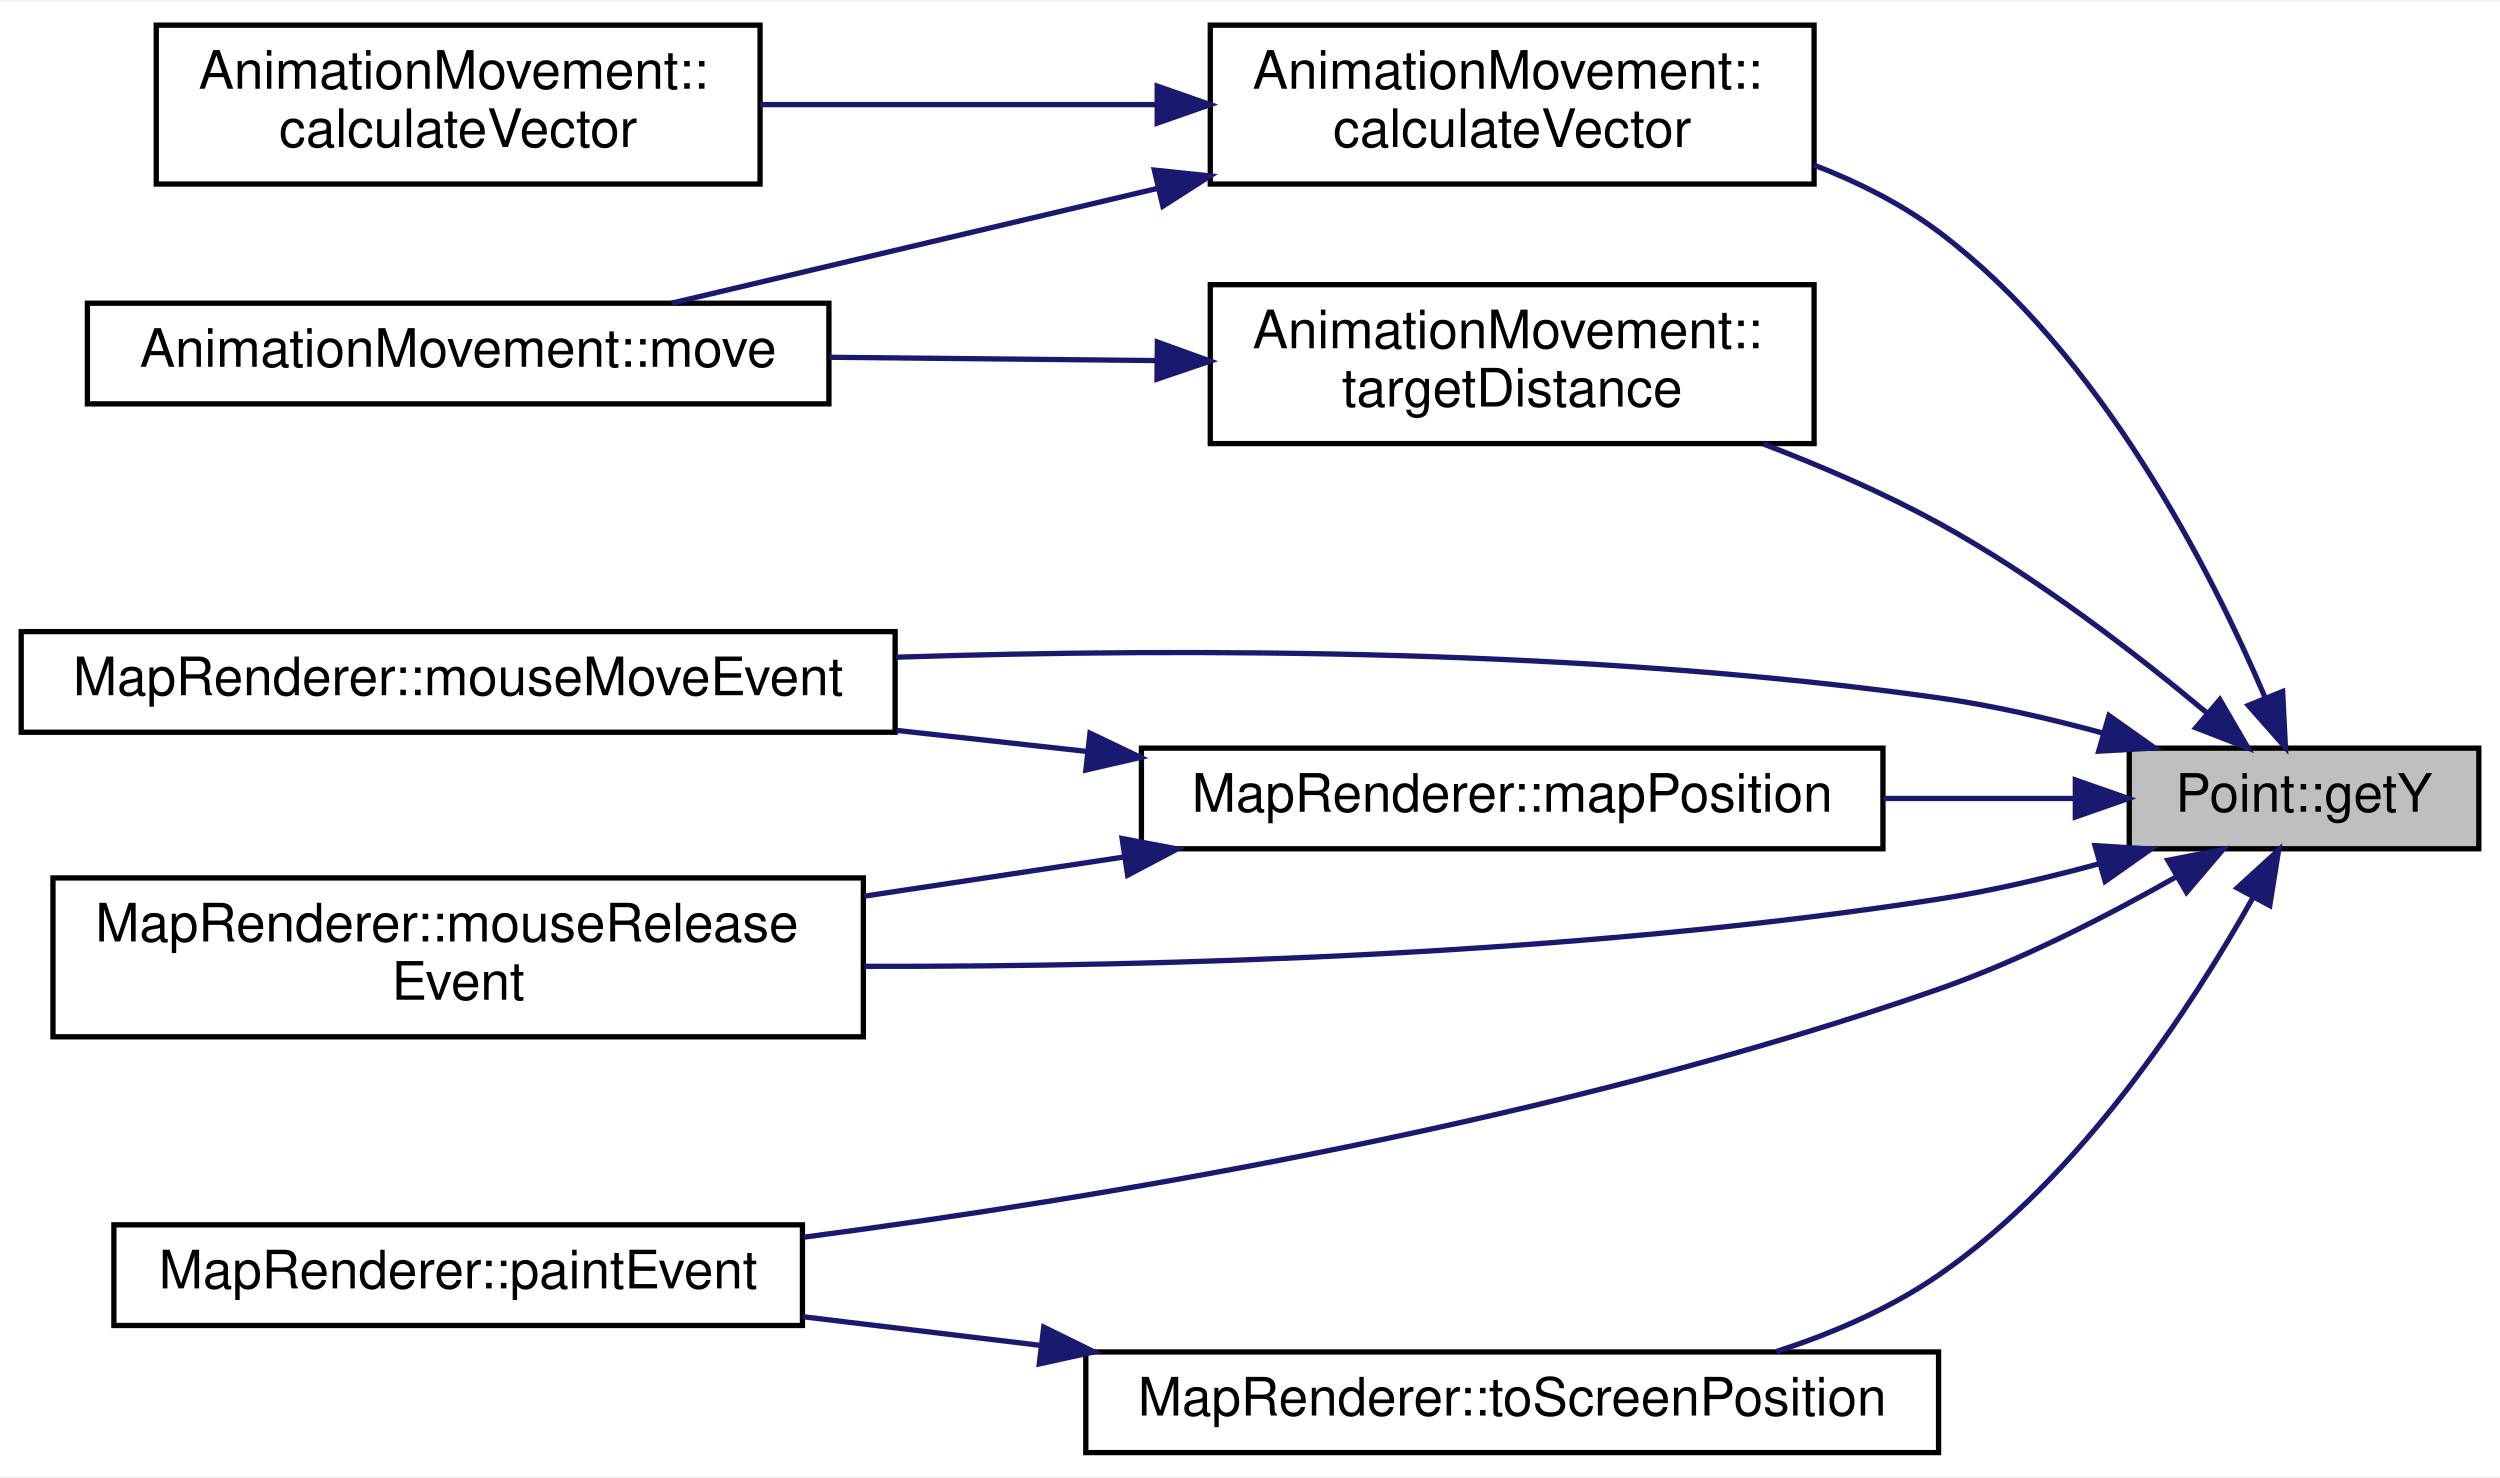
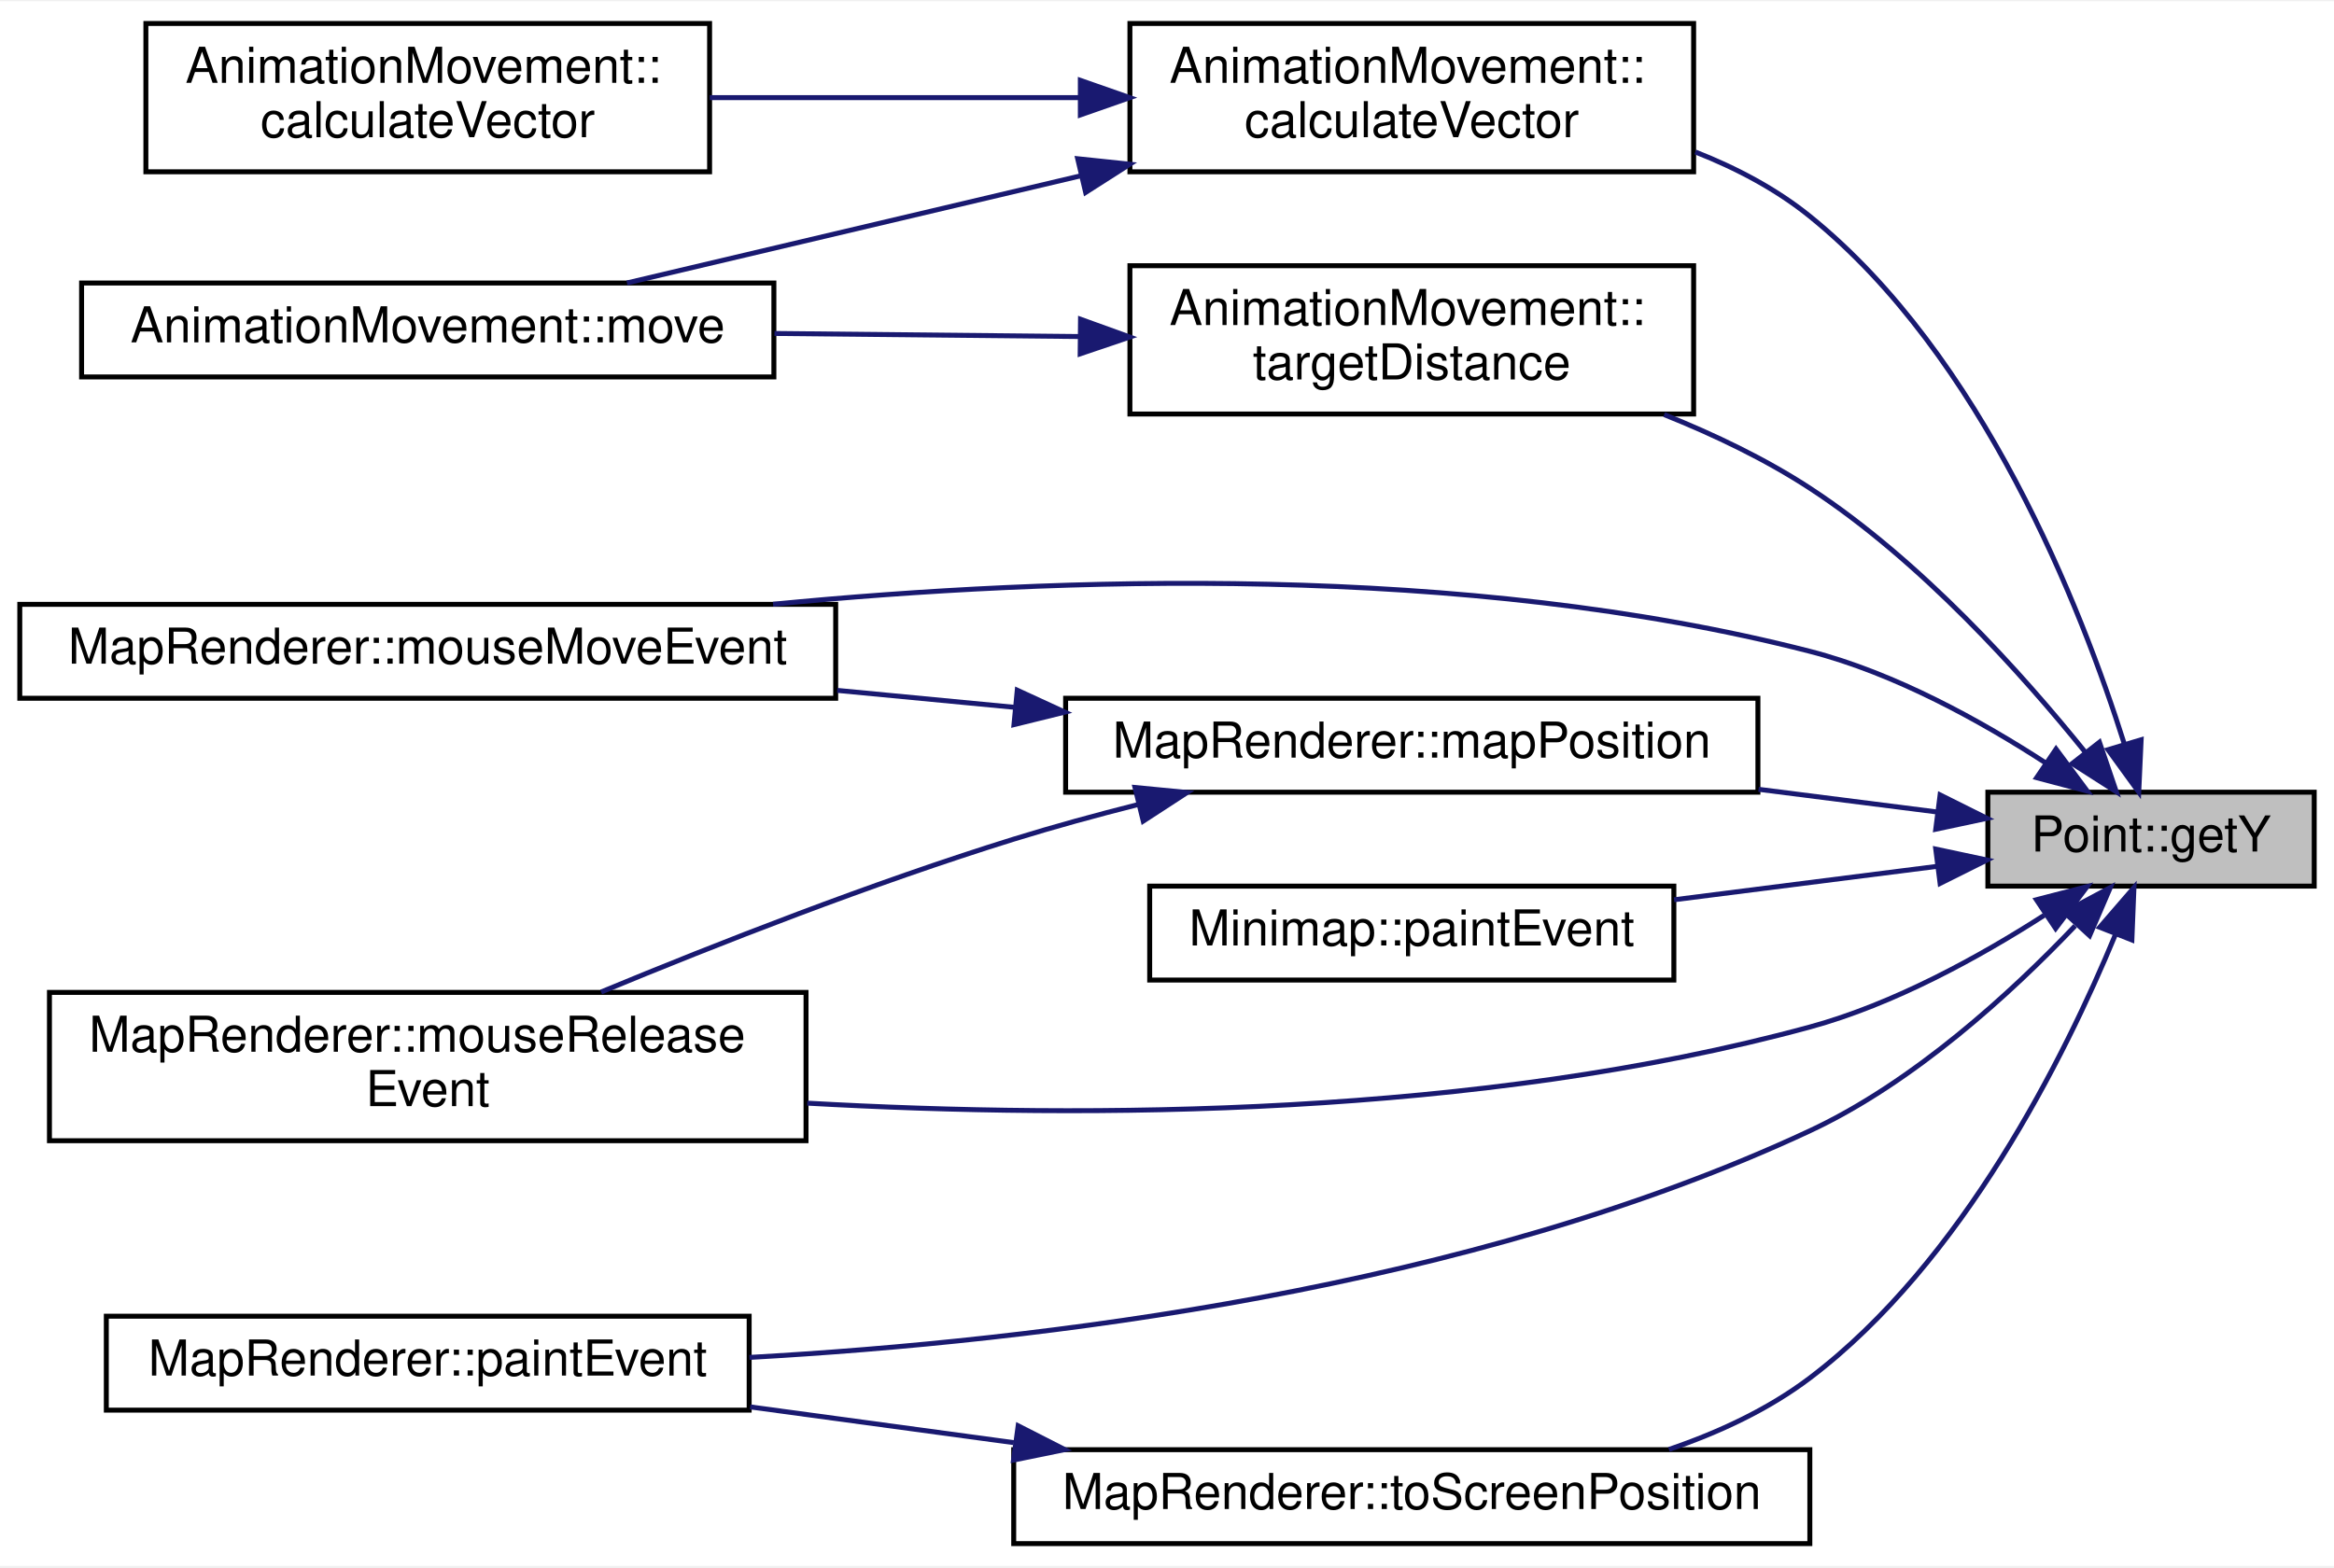
- <svg xmlns="http://www.w3.org/2000/svg" xmlns:xlink="http://www.w3.org/1999/xlink" width="472pt" height="279pt" viewBox="0.00 0.00 472.00 278.50">
-   <g id="graph0" class="graph" transform="scale(1 1) rotate(0) translate(4 274.5)">
-     <polygon fill="#ffffff" stroke="transparent" points="-4,4 -4,-274.5 468,-274.5 468,4 -4,4" />
+ <svg xmlns="http://www.w3.org/2000/svg" xmlns:xlink="http://www.w3.org/1999/xlink" width="472pt" height="317pt" viewBox="0.00 0.00 472.00 316.50">
+   <g id="graph0" class="graph" transform="scale(1 1) rotate(0) translate(4 312.5)">
+     <polygon fill="#ffffff" stroke="transparent" points="-4,4 -4,-312.5 468,-312.5 468,4 -4,4" />
    <g id="node1" class="node">
      <g id="a_node1">
        <a xlink:title="Point::getX Gibt die Y-Koordinate des Punktes.">
-           <polygon fill="#bfbfbf" stroke="#000000" points="398,-114.5 398,-133.5 464,-133.5 464,-114.5 398,-114.5" />
-           <text text-anchor="middle" x="431" y="-121.5" font-family="Helvetica,sans-Serif" font-size="10.00" fill="#000000">Point::getY</text>
+           <polygon fill="#bfbfbf" stroke="#000000" points="398,-133.5 398,-152.5 464,-152.5 464,-133.5 398,-133.5" />
+           <text text-anchor="middle" x="431" y="-140.5" font-family="Helvetica,sans-Serif" font-size="10.00" fill="#000000">Point::getY</text>
        </a>
      </g>
    </g>
    <g id="node2" class="node">
      <g id="a_node2">
        <a xlink:href="classAnimationMovement.html#a0ec9be9fcfb79cc886d112d39670a980" target="_top" xlink:title=" ">
-           <polygon fill="#ffffff" stroke="#000000" points="224.5,-240 224.5,-270 338.5,-270 338.5,-240 224.5,-240" />
-           <text text-anchor="start" x="232.5" y="-258" font-family="Helvetica,sans-Serif" font-size="10.00" fill="#000000">AnimationMovement::</text>
-           <text text-anchor="middle" x="281.5" y="-247" font-family="Helvetica,sans-Serif" font-size="10.00" fill="#000000">calculateVector</text>
+           <polygon fill="#ffffff" stroke="#000000" points="224.5,-278 224.5,-308 338.5,-308 338.5,-278 224.5,-278" />
+           <text text-anchor="start" x="232.5" y="-296" font-family="Helvetica,sans-Serif" font-size="10.00" fill="#000000">AnimationMovement::</text>
+           <text text-anchor="middle" x="281.5" y="-285" font-family="Helvetica,sans-Serif" font-size="10.00" fill="#000000">calculateVector</text>
        </a>
      </g>
    </g>
    <g id="edge1" class="edge">
-       <path fill="none" stroke="#191970" d="M423.65,-143.065C413.425,-167.086 392.644,-207.998 362,-231 355.002,-236.253 346.862,-240.362 338.5,-243.575" />
-       <polygon fill="#191970" stroke="#191970" points="426.964,-144.206 427.493,-133.624 420.481,-141.567 426.964,-144.206" />
+       <path fill="none" stroke="#191970" d="M425.612,-162.217C416.863,-189.899 396.932,-240.766 362,-269 355.195,-274.5 347.158,-278.741 338.84,-282.01" />
+       <polygon fill="#191970" stroke="#191970" points="428.998,-163.109 428.514,-152.525 422.292,-161.101 428.998,-163.109" />
    </g>
    <g id="node5" class="node">
      <g id="a_node5">
        <a xlink:href="classMapRenderer.html#a5e805bae5efab5f37a6ec8ee24543d0d" target="_top" xlink:title="MapRenderer::mapPosition Wandelt eine Position im Fenster in eine Kachelkoordinate um.">
-           <polygon fill="#ffffff" stroke="#000000" points="211.5,-114.5 211.5,-133.5 351.5,-133.5 351.5,-114.5 211.5,-114.5" />
-           <text text-anchor="middle" x="281.5" y="-121.5" font-family="Helvetica,sans-Serif" font-size="10.00" fill="#000000">MapRenderer::mapPosition</text>
+           <polygon fill="#ffffff" stroke="#000000" points="211.5,-152.5 211.5,-171.5 351.5,-171.5 351.5,-152.5 211.5,-152.5" />
+           <text text-anchor="middle" x="281.5" y="-159.5" font-family="Helvetica,sans-Serif" font-size="10.00" fill="#000000">MapRenderer::mapPosition</text>
        </a>
      </g>
    </g>
    <g id="edge4" class="edge">
-       <path fill="none" stroke="#191970" d="M387.794,-124C376.471,-124 363.966,-124 351.63,-124" />
-       <polygon fill="#191970" stroke="#191970" points="387.821,-127.5 397.821,-124 387.821,-120.5 387.821,-127.5" />
+       <path fill="none" stroke="#191970" d="M387.794,-148.491C376.471,-149.93 363.966,-151.519 351.63,-153.087" />
+       <polygon fill="#191970" stroke="#191970" points="388.342,-151.95 397.821,-147.217 387.46,-145.006 388.342,-151.95" />
    </g>
    <g id="node6" class="node">
      <g id="a_node6">
        <a xlink:href="classMapRenderer.html#aa2f3c7d428114b22544682da3997efd9" target="_top" xlink:title=" ">
-           <polygon fill="#ffffff" stroke="#000000" points="0,-136.5 0,-155.5 165,-155.5 165,-136.5 0,-136.5" />
-           <text text-anchor="middle" x="82.5" y="-143.5" font-family="Helvetica,sans-Serif" font-size="10.00" fill="#000000">MapRenderer::mouseMoveEvent</text>
+           <polygon fill="#ffffff" stroke="#000000" points="0,-171.5 0,-190.5 165,-190.5 165,-171.5 0,-171.5" />
+           <text text-anchor="middle" x="82.5" y="-178.5" font-family="Helvetica,sans-Serif" font-size="10.00" fill="#000000">MapRenderer::mouseMoveEvent</text>
        </a>
      </g>
    </g>
    <g id="edge7" class="edge">
-       <path fill="none" stroke="#191970" d="M393.138,-136.311C383.121,-139.047 372.243,-141.56 362,-143 296.286,-152.242 221.023,-152.466 165.165,-150.67" />
-       <polygon fill="#191970" stroke="#191970" points="394.166,-139.657 402.812,-133.533 392.234,-132.929 394.166,-139.657" />
+       <path fill="none" stroke="#191970" d="M409.822,-158.337C396.742,-166.842 379.218,-176.572 362,-181 292.329,-198.916 209.619,-196.082 152.336,-190.522" />
+       <polygon fill="#191970" stroke="#191970" points="411.791,-161.23 418.108,-152.724 407.866,-155.435 411.791,-161.23" />
    </g>
    <g id="node7" class="node">
      <g id="a_node7">
        <a xlink:href="classMapRenderer.html#ac6c85d76a8de58f740066f02745d2e79" target="_top" xlink:title=" ">
-           <polygon fill="#ffffff" stroke="#000000" points="6,-79 6,-109 159,-109 159,-79 6,-79" />
-           <text text-anchor="start" x="14" y="-97" font-family="Helvetica,sans-Serif" font-size="10.00" fill="#000000">MapRenderer::mouseRelease</text>
-           <text text-anchor="middle" x="82.5" y="-86" font-family="Helvetica,sans-Serif" font-size="10.00" fill="#000000">Event</text>
+           <polygon fill="#ffffff" stroke="#000000" points="6,-82 6,-112 159,-112 159,-82 6,-82" />
+           <text text-anchor="start" x="14" y="-100" font-family="Helvetica,sans-Serif" font-size="10.00" fill="#000000">MapRenderer::mouseRelease</text>
+           <text text-anchor="middle" x="82.5" y="-89" font-family="Helvetica,sans-Serif" font-size="10.00" fill="#000000">Event</text>
        </a>
      </g>
    </g>
    <g id="edge8" class="edge">
-       <path fill="none" stroke="#191970" d="M392.257,-111.657C382.478,-109.007 371.933,-106.542 362,-105 293.978,-94.44 215.592,-92.202 159.174,-92.307" />
-       <polygon fill="#191970" stroke="#191970" points="391.537,-115.091 402.113,-114.456 393.449,-108.357 391.537,-115.091" />
+       <path fill="none" stroke="#191970" d="M409.395,-127.598C396.341,-119.213 378.988,-109.629 362,-105 295.258,-86.815 216.215,-86.396 159.247,-89.6" />
+       <polygon fill="#191970" stroke="#191970" points="407.817,-130.752 418.074,-133.403 411.708,-124.934 407.817,-130.752" />
    </g>
    <g id="node8" class="node">
      <g id="a_node8">
-         <a xlink:href="classMapRenderer.html#afda821c83a4e0b63eb8325597f4fc6ef" target="_top" xlink:title="MapRenderer::paintEvent Rendert die Spielansicht.">
-           <polygon fill="#ffffff" stroke="#000000" points="17.5,-24.5 17.5,-43.5 147.5,-43.5 147.5,-24.5 17.5,-24.5" />
-           <text text-anchor="middle" x="82.5" y="-31.5" font-family="Helvetica,sans-Serif" font-size="10.00" fill="#000000">MapRenderer::paintEvent</text>
+         <a xlink:href="classMinimap.html#ae162eea6dd404a3e3644516567a28334" target="_top" xlink:title="Minimap::paintEvent Rendert die Minimap.">
+           <polygon fill="#ffffff" stroke="#000000" points="228.5,-114.5 228.5,-133.5 334.5,-133.5 334.5,-114.5 228.5,-114.5" />
+           <text text-anchor="middle" x="281.5" y="-121.5" font-family="Helvetica,sans-Serif" font-size="10.00" fill="#000000">Minimap::paintEvent</text>
        </a>
      </g>
    </g>
    <g id="edge9" class="edge">
-       <path fill="none" stroke="#191970" d="M406.967,-109.257C394.047,-101.907 377.603,-93.447 362,-88 290.843,-63.16 205.279,-48.752 147.724,-41.162" />
-       <polygon fill="#191970" stroke="#191970" points="405.29,-112.331 415.69,-114.355 408.822,-106.287 405.29,-112.331" />
+       <path fill="none" stroke="#191970" d="M387.833,-137.514C371.2,-135.4 352.01,-132.961 334.55,-130.742" />
+       <polygon fill="#191970" stroke="#191970" points="387.46,-140.994 397.821,-138.783 388.342,-134.05 387.46,-140.994" />
    </g>
    <g id="node9" class="node">
      <g id="a_node9">
-         <a xlink:href="classAnimationMovement.html#a44ca067fe462153208cd2a23fa455313" target="_top" xlink:title=" ">
-           <polygon fill="#ffffff" stroke="#000000" points="224.5,-191 224.5,-221 338.5,-221 338.5,-191 224.5,-191" />
-           <text text-anchor="start" x="232.5" y="-209" font-family="Helvetica,sans-Serif" font-size="10.00" fill="#000000">AnimationMovement::</text>
-           <text text-anchor="middle" x="281.5" y="-198" font-family="Helvetica,sans-Serif" font-size="10.00" fill="#000000">targetDistance</text>
+         <a xlink:href="classMapRenderer.html#afda821c83a4e0b63eb8325597f4fc6ef" target="_top" xlink:title="MapRenderer::paintEvent Rendert die Spielansicht.">
+           <polygon fill="#ffffff" stroke="#000000" points="17.5,-27.5 17.5,-46.5 147.5,-46.5 147.5,-27.5 17.5,-27.5" />
+           <text text-anchor="middle" x="82.5" y="-34.5" font-family="Helvetica,sans-Serif" font-size="10.00" fill="#000000">MapRenderer::paintEvent</text>
        </a>
      </g>
    </g>
    <g id="edge10" class="edge">
-       <path fill="none" stroke="#191970" d="M412.524,-140.269C399.178,-151.417 380.344,-165.948 362,-176 351.667,-181.662 340.045,-186.686 328.914,-190.928" />
-       <polygon fill="#191970" stroke="#191970" points="415.107,-142.667 420.442,-133.514 410.563,-137.342 415.107,-142.667" />
+       <path fill="none" stroke="#191970" d="M415.649,-125.466C402.736,-111.904 383.05,-93.833 362,-84 293.345,-51.928 206.146,-41.435 147.558,-38.164" />
+       <polygon fill="#191970" stroke="#191970" points="413.423,-128.216 422.766,-133.213 418.578,-123.481 413.423,-128.216" />
    </g>
    <g id="node10" class="node">
      <g id="a_node10">
+         <a xlink:href="classAnimationMovement.html#a44ca067fe462153208cd2a23fa455313" target="_top" xlink:title=" ">
+           <polygon fill="#ffffff" stroke="#000000" points="224.5,-229 224.5,-259 338.5,-259 338.5,-229 224.5,-229" />
+           <text text-anchor="start" x="232.5" y="-247" font-family="Helvetica,sans-Serif" font-size="10.00" fill="#000000">AnimationMovement::</text>
+           <text text-anchor="middle" x="281.5" y="-236" font-family="Helvetica,sans-Serif" font-size="10.00" fill="#000000">targetDistance</text>
+         </a>
+       </g>
+     </g>
+     <g id="edge11" class="edge">
+       <path fill="none" stroke="#191970" d="M417.734,-160.558C404.966,-176.409 384.347,-199.416 362,-214 353.007,-219.869 342.705,-224.81 332.541,-228.88" />
+       <polygon fill="#191970" stroke="#191970" points="420.567,-162.618 423.981,-152.588 415.058,-158.299 420.567,-162.618" />
+     </g>
+     <g id="node11" class="node">
+       <g id="a_node11">
        <a xlink:href="classMapRenderer.html#aaacbdf96eb6d7e549664e7730063ec16" target="_top" xlink:title="MapRenderer::toScreenPosition Wandelt einen Kachelindex in eine Koordinate auf dem Bildschirm um.">
          <polygon fill="#ffffff" stroke="#000000" points="201,-.5 201,-19.5 362,-19.5 362,-.5 201,-.5" />
          <text text-anchor="middle" x="281.5" y="-7.5" font-family="Helvetica,sans-Serif" font-size="10.00" fill="#000000">MapRenderer::toScreenPosition</text>
        </a>
      </g>
    </g>
-     <g id="edge12" class="edge">
-       <path fill="none" stroke="#191970" d="M421.363,-105.273C409.901,-84.825 388.892,-52.526 362,-34 352.873,-27.712 342.07,-23.043 331.391,-19.584" />
-       <polygon fill="#191970" stroke="#191970" points="418.376,-107.11 426.206,-114.248 424.536,-103.785 418.376,-107.11" />
+     <g id="edge13" class="edge">
+       <path fill="none" stroke="#191970" d="M423.746,-123.58C413.624,-99.112 392.952,-57.437 362,-34 353.629,-27.661 343.599,-22.99 333.505,-19.549" />
+       <polygon fill="#191970" stroke="#191970" points="420.616,-125.182 427.546,-133.197 427.126,-122.61 420.616,-125.182" />
    </g>
    <g id="node3" class="node">
      <g id="a_node3">
        <a xlink:href="classAnimationMovement.html#a98614fc05b08f2cadc06b1bff199d6aa" target="_top" xlink:title=" ">
-           <polygon fill="#ffffff" stroke="#000000" points="25.5,-240 25.5,-270 139.5,-270 139.5,-240 25.5,-240" />
-           <text text-anchor="start" x="33.5" y="-258" font-family="Helvetica,sans-Serif" font-size="10.00" fill="#000000">AnimationMovement::</text>
-           <text text-anchor="middle" x="82.5" y="-247" font-family="Helvetica,sans-Serif" font-size="10.00" fill="#000000">calculateVector</text>
+           <polygon fill="#ffffff" stroke="#000000" points="25.5,-278 25.5,-308 139.5,-308 139.5,-278 25.5,-278" />
+           <text text-anchor="start" x="33.5" y="-296" font-family="Helvetica,sans-Serif" font-size="10.00" fill="#000000">AnimationMovement::</text>
+           <text text-anchor="middle" x="82.5" y="-285" font-family="Helvetica,sans-Serif" font-size="10.00" fill="#000000">calculateVector</text>
        </a>
      </g>
    </g>
    <g id="edge2" class="edge">
-       <path fill="none" stroke="#191970" d="M214.268,-255C189.995,-255 162.85,-255 139.534,-255" />
-       <polygon fill="#191970" stroke="#191970" points="214.475,-258.5 224.475,-255 214.475,-251.5 214.475,-258.5" />
+       <path fill="none" stroke="#191970" d="M214.268,-293C189.995,-293 162.85,-293 139.534,-293" />
+       <polygon fill="#191970" stroke="#191970" points="214.475,-296.5 224.475,-293 214.475,-289.5 214.475,-296.5" />
    </g>
    <g id="node4" class="node">
      <g id="a_node4">
        <a xlink:href="classAnimationMovement.html#a9cdb7ef489af5bb1a09c94747c73a213" target="_top" xlink:title="AnimationMovement::move Führt einen Schritt der Animation durch.">
-           <polygon fill="#ffffff" stroke="#000000" points="12.5,-198.5 12.5,-217.5 152.5,-217.5 152.5,-198.5 12.5,-198.5" />
-           <text text-anchor="middle" x="82.5" y="-205.5" font-family="Helvetica,sans-Serif" font-size="10.00" fill="#000000">AnimationMovement::move</text>
+           <polygon fill="#ffffff" stroke="#000000" points="12.5,-236.5 12.5,-255.5 152.5,-255.5 152.5,-236.5 12.5,-236.5" />
+           <text text-anchor="middle" x="82.5" y="-243.5" font-family="Helvetica,sans-Serif" font-size="10.00" fill="#000000">AnimationMovement::move</text>
        </a>
      </g>
    </g>
    <g id="edge3" class="edge">
-       <path fill="none" stroke="#191970" d="M214.36,-239.143C183.968,-231.965 149.055,-223.719 122.792,-217.516" />
-       <polygon fill="#191970" stroke="#191970" points="213.938,-242.639 224.475,-241.532 215.547,-235.827 213.938,-242.639" />
+       <path fill="none" stroke="#191970" d="M214.36,-277.143C183.968,-269.965 149.055,-261.719 122.792,-255.516" />
+       <polygon fill="#191970" stroke="#191970" points="213.938,-280.639 224.475,-279.532 215.547,-273.827 213.938,-280.639" />
    </g>
    <g id="edge5" class="edge">
-       <path fill="none" stroke="#191970" d="M201.094,-132.889C189.305,-134.192 177.146,-135.537 165.31,-136.845" />
-       <polygon fill="#191970" stroke="#191970" points="201.785,-136.334 211.34,-131.756 201.016,-129.376 201.785,-136.334" />
+       <path fill="none" stroke="#191970" d="M201.094,-169.677C189.305,-170.803 177.146,-171.964 165.31,-173.094" />
+       <polygon fill="#191970" stroke="#191970" points="201.718,-173.133 211.34,-168.699 201.053,-166.165 201.718,-173.133" />
    </g>
    <g id="edge6" class="edge">
-       <path fill="none" stroke="#191970" d="M207.964,-112.914C192.057,-110.516 175.199,-107.975 159.174,-105.559" />
-       <polygon fill="#191970" stroke="#191970" points="207.852,-116.437 218.262,-114.467 208.895,-109.515 207.852,-116.437" />
+       <path fill="none" stroke="#191970" d="M226.204,-150.018C217.71,-147.87 209.083,-145.509 201,-143 172.442,-134.134 140.917,-121.766 117.566,-112.088" />
+       <polygon fill="#191970" stroke="#191970" points="225.526,-153.456 236.072,-152.438 227.193,-146.657 225.526,-153.456" />
    </g>
-     <g id="edge11" class="edge">
-       <path fill="none" stroke="#191970" d="M214.287,-206.675C194.433,-206.875 172.656,-207.094 152.624,-207.295" />
-       <polygon fill="#191970" stroke="#191970" points="214.51,-210.173 224.475,-206.573 214.44,-203.174 214.51,-210.173" />
+     <g id="edge12" class="edge">
+       <path fill="none" stroke="#191970" d="M214.287,-244.675C194.433,-244.875 172.656,-245.094 152.624,-245.295" />
+       <polygon fill="#191970" stroke="#191970" points="214.51,-248.173 224.475,-244.573 214.44,-241.174 214.51,-248.173" />
    </g>
-     <g id="edge13" class="edge">
-       <path fill="none" stroke="#191970" d="M192.225,-20.767C177.193,-22.58 161.847,-24.43 147.578,-26.151" />
-       <polygon fill="#191970" stroke="#191970" points="193.055,-24.192 202.564,-19.52 192.217,-17.242 193.055,-24.192" />
+     <g id="edge14" class="edge">
+       <path fill="none" stroke="#191970" d="M201.018,-20.92C183.294,-23.324 164.733,-25.843 147.7,-28.154" />
+       <polygon fill="#191970" stroke="#191970" points="201.901,-24.332 211.34,-19.519 200.96,-17.395 201.901,-24.332" />
    </g>
  </g>
</svg>
